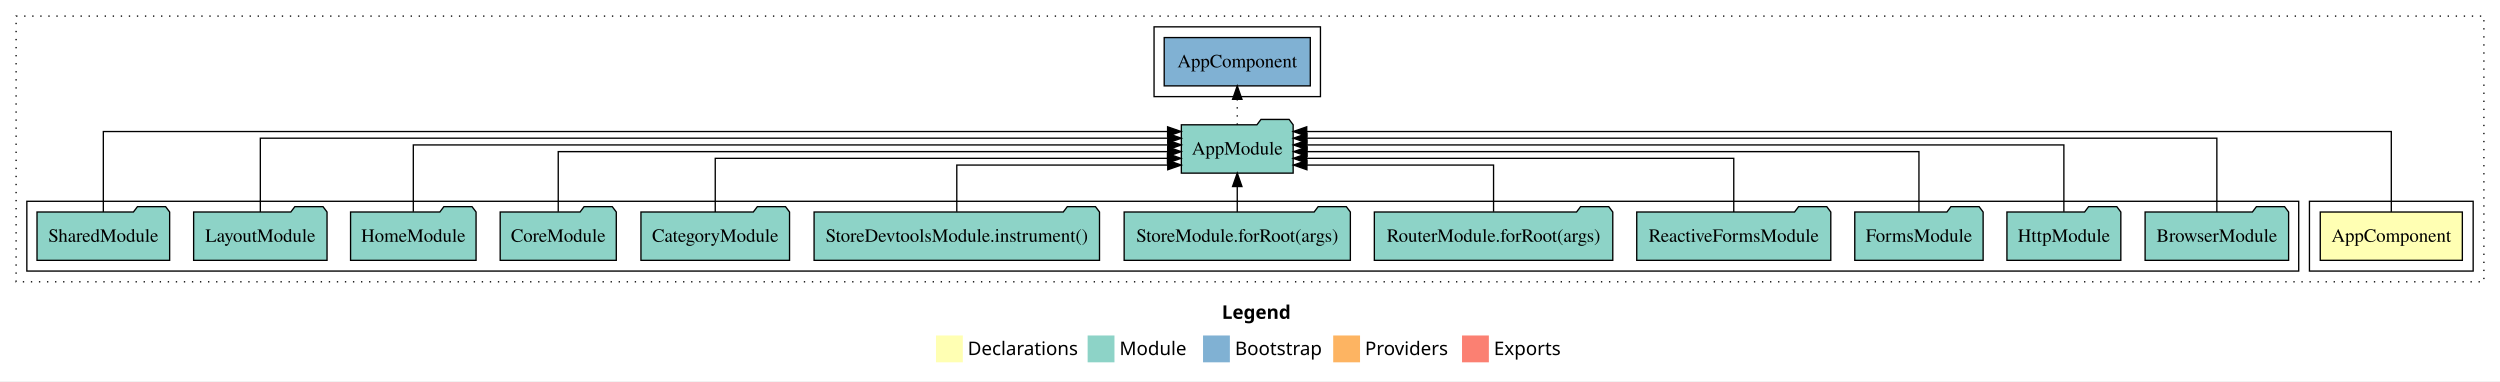
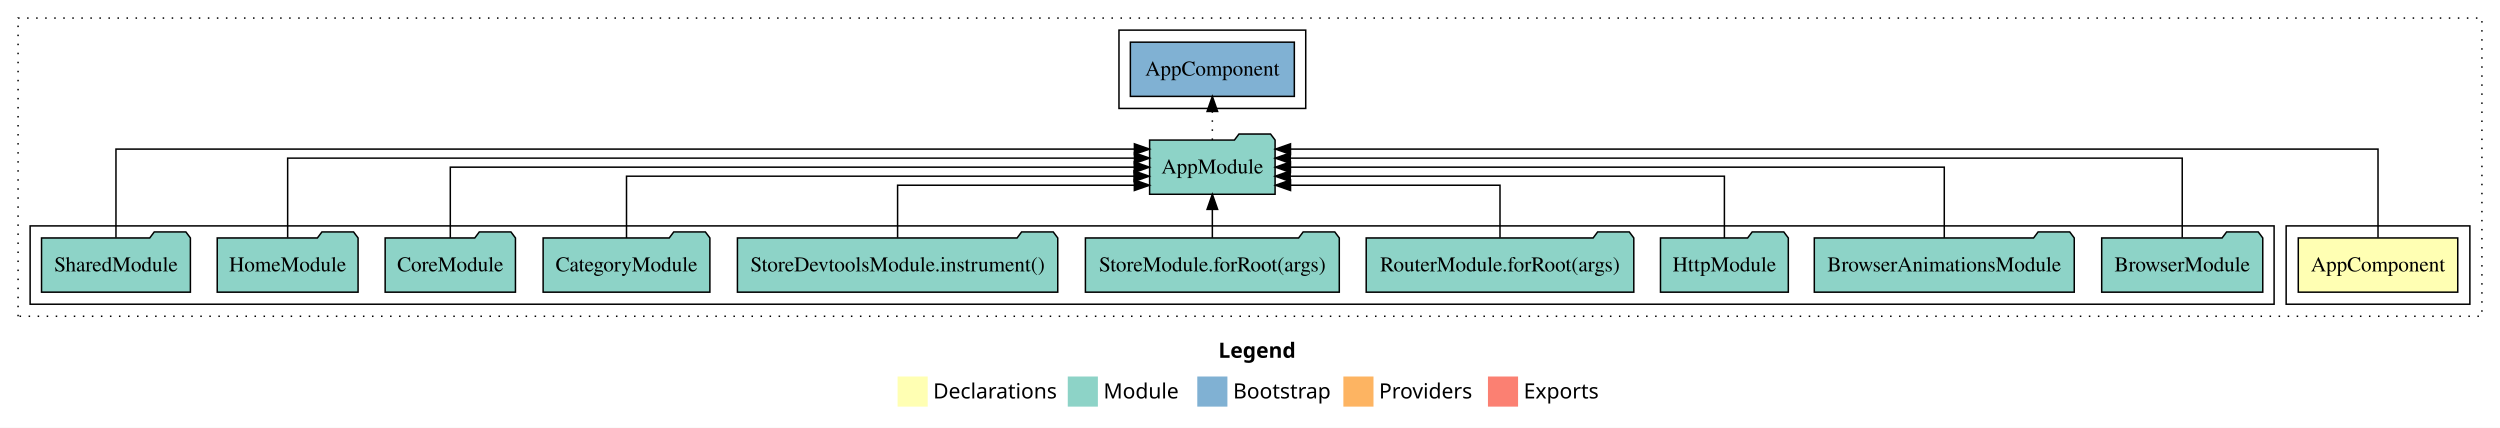
- <svg xmlns="http://www.w3.org/2000/svg" width="1863pt" height="284pt" viewBox="0.00 0.00 1863.00 284.00">
+ <svg xmlns="http://www.w3.org/2000/svg" width="1660pt" height="284pt" viewBox="0.00 0.00 1660.00 284.00">
  <g id="graph0" class="graph" transform="scale(1 1) rotate(0) translate(4 280)">
-     <polygon fill="#ffffff" stroke="transparent" points="-4,4 -4,-280 1859,-280 1859,4 -4,4" />
-     <text text-anchor="start" x="906.509" y="-42.4" font-family="sans-serif" font-weight="bold" font-size="14.00" fill="#000000">Legend</text>
-     <polygon fill="#ffffb3" stroke="transparent" points="693.5,-10 693.5,-30 713.5,-30 713.5,-10 693.5,-10" />
-     <text text-anchor="start" x="717.129" y="-15.4" font-family="sans-serif" font-size="14.00" fill="#000000">  Declarations</text>
-     <polygon fill="#8dd3c7" stroke="transparent" points="806.5,-10 806.5,-30 826.5,-30 826.5,-10 806.5,-10" />
-     <text text-anchor="start" x="830.225" y="-15.4" font-family="sans-serif" font-size="14.00" fill="#000000">  Module</text>
-     <polygon fill="#80b1d3" stroke="transparent" points="892.5,-10 892.5,-30 912.5,-30 912.5,-10 892.5,-10" />
-     <text text-anchor="start" x="916.281" y="-15.4" font-family="sans-serif" font-size="14.00" fill="#000000">  Bootstrap</text>
-     <polygon fill="#fdb462" stroke="transparent" points="989.5,-10 989.5,-30 1009.5,-30 1009.5,-10 989.5,-10" />
-     <text text-anchor="start" x="1013.173" y="-15.4" font-family="sans-serif" font-size="14.00" fill="#000000">  Providers</text>
-     <polygon fill="#fb8072" stroke="transparent" points="1085.5,-10 1085.5,-30 1105.5,-30 1105.5,-10 1085.5,-10" />
-     <text text-anchor="start" x="1109.226" y="-15.4" font-family="sans-serif" font-size="14.00" fill="#000000">  Exports</text>
+     <polygon fill="#ffffff" stroke="transparent" points="-4,4 -4,-280 1656,-280 1656,4 -4,4" />
+     <text text-anchor="start" x="805.009" y="-42.4" font-family="sans-serif" font-weight="bold" font-size="14.00" fill="#000000">Legend</text>
+     <polygon fill="#ffffb3" stroke="transparent" points="592,-10 592,-30 612,-30 612,-10 592,-10" />
+     <text text-anchor="start" x="615.629" y="-15.4" font-family="sans-serif" font-size="14.00" fill="#000000">  Declarations</text>
+     <polygon fill="#8dd3c7" stroke="transparent" points="705,-10 705,-30 725,-30 725,-10 705,-10" />
+     <text text-anchor="start" x="728.725" y="-15.4" font-family="sans-serif" font-size="14.00" fill="#000000">  Module</text>
+     <polygon fill="#80b1d3" stroke="transparent" points="791,-10 791,-30 811,-30 811,-10 791,-10" />
+     <text text-anchor="start" x="814.781" y="-15.4" font-family="sans-serif" font-size="14.00" fill="#000000">  Bootstrap</text>
+     <polygon fill="#fdb462" stroke="transparent" points="888,-10 888,-30 908,-30 908,-10 888,-10" />
+     <text text-anchor="start" x="911.673" y="-15.4" font-family="sans-serif" font-size="14.00" fill="#000000">  Providers</text>
+     <polygon fill="#fb8072" stroke="transparent" points="984,-10 984,-30 1004,-30 1004,-10 984,-10" />
+     <text text-anchor="start" x="1007.726" y="-15.4" font-family="sans-serif" font-size="14.00" fill="#000000">  Exports</text>
    <g id="clust1" class="cluster">
-       <polygon fill="none" stroke="#000000" stroke-dasharray="1,5" points="8,-70 8,-268 1847,-268 1847,-70 8,-70" />
+       <polygon fill="none" stroke="#000000" stroke-dasharray="1,5" points="8,-70 8,-268 1644,-268 1644,-70 8,-70" />
    </g>
    <g id="clust2" class="cluster">
-       <polygon fill="none" stroke="#000000" points="1717,-78 1717,-130 1839,-130 1839,-78 1717,-78" />
+       <polygon fill="none" stroke="#000000" points="1514,-78 1514,-130 1636,-130 1636,-78 1514,-78" />
    </g>
    <g id="clust4" class="cluster">
-       <polygon fill="none" stroke="#000000" points="16,-78 16,-130 1709,-130 1709,-78 16,-78" />
+       <polygon fill="none" stroke="#000000" points="16,-78 16,-130 1506,-130 1506,-78 16,-78" />
    </g>
    <g id="clust6" class="cluster">
-       <polygon fill="none" stroke="#000000" points="856,-208 856,-260 980,-260 980,-208 856,-208" />
+       <polygon fill="none" stroke="#000000" points="739,-208 739,-260 863,-260 863,-208 739,-208" />
    </g>
    <g id="node1" class="node">
-       <polygon fill="#ffffb3" stroke="#000000" points="1830.94,-122 1725.06,-122 1725.06,-86 1830.94,-86 1830.94,-122" />
-       <text text-anchor="middle" x="1778" y="-99.8" font-family="Times,serif" font-size="14.00" fill="#000000">AppComponent</text>
+       <polygon fill="#ffffb3" stroke="#000000" points="1627.94,-122 1522.06,-122 1522.06,-86 1627.94,-86 1627.94,-122" />
+       <text text-anchor="middle" x="1575" y="-99.8" font-family="Times,serif" font-size="14.00" fill="#000000">AppComponent</text>
    </g>
    <g id="node2" class="node">
-       <polygon fill="#8dd3c7" stroke="#000000" points="959.657,-187 956.657,-191 935.657,-191 932.657,-187 876.343,-187 876.343,-151 959.657,-151 959.657,-187" />
-       <text text-anchor="middle" x="918" y="-164.8" font-family="Times,serif" font-size="14.00" fill="#000000">AppModule</text>
+       <polygon fill="#8dd3c7" stroke="#000000" points="842.657,-187 839.657,-191 818.657,-191 815.657,-187 759.343,-187 759.343,-151 842.657,-151 842.657,-187" />
+       <text text-anchor="middle" x="801" y="-164.8" font-family="Times,serif" font-size="14.00" fill="#000000">AppModule</text>
    </g>
    <g id="edge1" class="edge">
-       <path fill="none" stroke="#000000" d="M1778,-122.091C1778,-145.133 1778,-182 1778,-182 1778,-182 969.77,-182 969.77,-182" />
-       <polygon fill="#000000" stroke="#000000" points="969.77,-178.5 959.77,-182 969.77,-185.5 969.77,-178.5" />
+       <path fill="none" stroke="#000000" d="M1575,-122.248C1575,-145.018 1575,-181 1575,-181 1575,-181 852.888,-181 852.888,-181" />
+       <polygon fill="#000000" stroke="#000000" points="852.888,-177.5 842.888,-181 852.888,-184.5 852.888,-177.5" />
    </g>
-     <g id="node15" class="node">
-       <polygon fill="#80b1d3" stroke="#000000" points="972.439,-252 863.561,-252 863.561,-216 972.439,-216 972.439,-252" />
-       <text text-anchor="middle" x="918" y="-229.8" font-family="Times,serif" font-size="14.00" fill="#000000">AppComponent </text>
+     <g id="node13" class="node">
+       <polygon fill="#80b1d3" stroke="#000000" points="855.439,-252 746.561,-252 746.561,-216 855.439,-216 855.439,-252" />
+       <text text-anchor="middle" x="801" y="-229.8" font-family="Times,serif" font-size="14.00" fill="#000000">AppComponent </text>
    </g>
-     <g id="edge14" class="edge">
-       <path fill="none" stroke="#000000" stroke-dasharray="1,5" d="M918,-187.106C918,-187.106 918,-205.991 918,-205.991" />
-       <polygon fill="#000000" stroke="#000000" points="914.5,-205.991 918,-215.991 921.5,-205.991 914.5,-205.991" />
+     <g id="edge12" class="edge">
+       <path fill="none" stroke="#000000" stroke-dasharray="1,5" d="M801,-187.106C801,-187.106 801,-205.991 801,-205.991" />
+       <polygon fill="#000000" stroke="#000000" points="797.5,-205.991 801,-215.991 804.5,-205.991 797.5,-205.991" />
    </g>
    <g id="node3" class="node">
-       <polygon fill="#8dd3c7" stroke="#000000" points="1701.473,-122 1698.473,-126 1677.473,-126 1674.473,-122 1594.527,-122 1594.527,-86 1701.473,-86 1701.473,-122" />
-       <text text-anchor="middle" x="1648" y="-99.8" font-family="Times,serif" font-size="14.00" fill="#000000">BrowserModule</text>
+       <polygon fill="#8dd3c7" stroke="#000000" points="1498.473,-122 1495.473,-126 1474.473,-126 1471.473,-122 1391.527,-122 1391.527,-86 1498.473,-86 1498.473,-122" />
+       <text text-anchor="middle" x="1445" y="-99.8" font-family="Times,serif" font-size="14.00" fill="#000000">BrowserModule</text>
    </g>
    <g id="edge2" class="edge">
-       <path fill="none" stroke="#000000" d="M1648,-122.045C1648,-143.662 1648,-177 1648,-177 1648,-177 969.87,-177 969.87,-177" />
-       <polygon fill="#000000" stroke="#000000" points="969.87,-173.5 959.87,-177 969.87,-180.5 969.87,-173.5" />
+       <path fill="none" stroke="#000000" d="M1445,-122.284C1445,-143.321 1445,-175 1445,-175 1445,-175 852.758,-175 852.758,-175" />
+       <polygon fill="#000000" stroke="#000000" points="852.759,-171.5 842.758,-175 852.758,-178.5 852.759,-171.5" />
    </g>
    <g id="node4" class="node">
-       <polygon fill="#8dd3c7" stroke="#000000" points="1576.439,-122 1573.439,-126 1552.439,-126 1549.439,-122 1491.561,-122 1491.561,-86 1576.439,-86 1576.439,-122" />
-       <text text-anchor="middle" x="1534" y="-99.8" font-family="Times,serif" font-size="14.00" fill="#000000">HttpModule</text>
+       <polygon fill="#8dd3c7" stroke="#000000" points="1373.302,-122 1370.302,-126 1349.302,-126 1346.302,-122 1200.698,-122 1200.698,-86 1373.302,-86 1373.302,-122" />
+       <text text-anchor="middle" x="1287" y="-99.8" font-family="Times,serif" font-size="14.00" fill="#000000">BrowserAnimationsModule</text>
    </g>
    <g id="edge3" class="edge">
-       <path fill="none" stroke="#000000" d="M1534,-122.223C1534,-142.365 1534,-172 1534,-172 1534,-172 969.856,-172 969.856,-172" />
-       <polygon fill="#000000" stroke="#000000" points="969.856,-168.5 959.856,-172 969.856,-175.5 969.856,-168.5" />
+       <path fill="none" stroke="#000000" d="M1287,-122.106C1287,-141.339 1287,-169 1287,-169 1287,-169 852.857,-169 852.857,-169" />
+       <polygon fill="#000000" stroke="#000000" points="852.857,-165.5 842.857,-169 852.857,-172.5 852.857,-165.5" />
    </g>
    <g id="node5" class="node">
-       <polygon fill="#8dd3c7" stroke="#000000" points="1473.829,-122 1470.829,-126 1449.829,-126 1446.829,-122 1378.171,-122 1378.171,-86 1473.829,-86 1473.829,-122" />
-       <text text-anchor="middle" x="1426" y="-99.8" font-family="Times,serif" font-size="14.00" fill="#000000">FormsModule</text>
+       <polygon fill="#8dd3c7" stroke="#000000" points="1183.439,-122 1180.439,-126 1159.439,-126 1156.439,-122 1098.561,-122 1098.561,-86 1183.439,-86 1183.439,-122" />
+       <text text-anchor="middle" x="1141" y="-99.8" font-family="Times,serif" font-size="14.00" fill="#000000">HttpModule</text>
    </g>
    <g id="edge4" class="edge">
-       <path fill="none" stroke="#000000" d="M1426,-122.222C1426,-140.828 1426,-167 1426,-167 1426,-167 970.004,-167 970.004,-167" />
-       <polygon fill="#000000" stroke="#000000" points="970.004,-163.5 960.004,-167 970.004,-170.5 970.004,-163.5" />
+       <path fill="none" stroke="#000000" d="M1141,-122.022C1141,-139.373 1141,-163 1141,-163 1141,-163 852.691,-163 852.691,-163" />
+       <polygon fill="#000000" stroke="#000000" points="852.691,-159.5 842.691,-163 852.691,-166.5 852.691,-159.5" />
    </g>
    <g id="node6" class="node">
-       <polygon fill="#8dd3c7" stroke="#000000" points="1360.305,-122 1357.305,-126 1336.305,-126 1333.305,-122 1215.695,-122 1215.695,-86 1360.305,-86 1360.305,-122" />
-       <text text-anchor="middle" x="1288" y="-99.8" font-family="Times,serif" font-size="14.00" fill="#000000">ReactiveFormsModule</text>
+       <polygon fill="#8dd3c7" stroke="#000000" points="1080.842,-122 1077.842,-126 1056.842,-126 1053.842,-122 903.158,-122 903.158,-86 1080.842,-86 1080.842,-122" />
+       <text text-anchor="middle" x="992" y="-99.8" font-family="Times,serif" font-size="14.00" fill="#000000">RouterModule.forRoot(args)</text>
    </g>
    <g id="edge5" class="edge">
-       <path fill="none" stroke="#000000" d="M1288,-122.034C1288,-139.06 1288,-162 1288,-162 1288,-162 969.725,-162 969.725,-162" />
-       <polygon fill="#000000" stroke="#000000" points="969.725,-158.5 959.725,-162 969.724,-165.5 969.725,-158.5" />
+       <path fill="none" stroke="#000000" d="M992,-122.24C992,-137.571 992,-157 992,-157 992,-157 852.916,-157 852.916,-157" />
+       <polygon fill="#000000" stroke="#000000" points="852.916,-153.5 842.916,-157 852.916,-160.5 852.916,-153.5" />
    </g>
    <g id="node7" class="node">
-       <polygon fill="#8dd3c7" stroke="#000000" points="1197.842,-122 1194.842,-126 1173.842,-126 1170.842,-122 1020.158,-122 1020.158,-86 1197.842,-86 1197.842,-122" />
-       <text text-anchor="middle" x="1109" y="-99.8" font-family="Times,serif" font-size="14.00" fill="#000000">RouterModule.forRoot(args)</text>
+       <polygon fill="#8dd3c7" stroke="#000000" points="885.288,-122 882.288,-126 861.288,-126 858.288,-122 716.712,-122 716.712,-86 885.288,-86 885.288,-122" />
+       <text text-anchor="middle" x="801" y="-99.8" font-family="Times,serif" font-size="14.00" fill="#000000">StoreModule.forRoot(args)</text>
    </g>
    <g id="edge6" class="edge">
-       <path fill="none" stroke="#000000" d="M1109,-122.24C1109,-137.571 1109,-157 1109,-157 1109,-157 969.916,-157 969.916,-157" />
-       <polygon fill="#000000" stroke="#000000" points="969.916,-153.5 959.916,-157 969.916,-160.5 969.916,-153.5" />
+       <path fill="none" stroke="#000000" d="M801,-122.106C801,-122.106 801,-140.991 801,-140.991" />
+       <polygon fill="#000000" stroke="#000000" points="797.5,-140.991 801,-150.991 804.5,-140.991 797.5,-140.991" />
    </g>
    <g id="node8" class="node">
-       <polygon fill="#8dd3c7" stroke="#000000" points="1002.288,-122 999.288,-126 978.288,-126 975.288,-122 833.712,-122 833.712,-86 1002.288,-86 1002.288,-122" />
-       <text text-anchor="middle" x="918" y="-99.8" font-family="Times,serif" font-size="14.00" fill="#000000">StoreModule.forRoot(args)</text>
+       <polygon fill="#8dd3c7" stroke="#000000" points="698.349,-122 695.349,-126 674.349,-126 671.349,-122 485.651,-122 485.651,-86 698.349,-86 698.349,-122" />
+       <text text-anchor="middle" x="592" y="-99.8" font-family="Times,serif" font-size="14.00" fill="#000000">StoreDevtoolsModule.instrument()</text>
    </g>
    <g id="edge7" class="edge">
-       <path fill="none" stroke="#000000" d="M918,-122.106C918,-122.106 918,-140.991 918,-140.991" />
-       <polygon fill="#000000" stroke="#000000" points="914.5,-140.991 918,-150.991 921.5,-140.991 914.5,-140.991" />
+       <path fill="none" stroke="#000000" d="M592,-122.24C592,-137.571 592,-157 592,-157 592,-157 749.208,-157 749.208,-157" />
+       <polygon fill="#000000" stroke="#000000" points="749.208,-160.5 759.208,-157 749.208,-153.5 749.208,-160.5" />
    </g>
    <g id="node9" class="node">
-       <polygon fill="#8dd3c7" stroke="#000000" points="815.349,-122 812.349,-126 791.349,-126 788.349,-122 602.651,-122 602.651,-86 815.349,-86 815.349,-122" />
-       <text text-anchor="middle" x="709" y="-99.8" font-family="Times,serif" font-size="14.00" fill="#000000">StoreDevtoolsModule.instrument()</text>
+       <polygon fill="#8dd3c7" stroke="#000000" points="467.367,-122 464.367,-126 443.367,-126 440.367,-122 356.633,-122 356.633,-86 467.367,-86 467.367,-122" />
+       <text text-anchor="middle" x="412" y="-99.8" font-family="Times,serif" font-size="14.00" fill="#000000">CategoryModule</text>
    </g>
    <g id="edge8" class="edge">
-       <path fill="none" stroke="#000000" d="M709,-122.24C709,-137.571 709,-157 709,-157 709,-157 866.208,-157 866.208,-157" />
-       <polygon fill="#000000" stroke="#000000" points="866.208,-160.5 876.208,-157 866.208,-153.5 866.208,-160.5" />
+       <path fill="none" stroke="#000000" d="M412,-122.022C412,-139.373 412,-163 412,-163 412,-163 749.001,-163 749.001,-163" />
+       <polygon fill="#000000" stroke="#000000" points="749.001,-166.5 759.001,-163 749.001,-159.5 749.001,-166.5" />
    </g>
    <g id="node10" class="node">
-       <polygon fill="#8dd3c7" stroke="#000000" points="584.367,-122 581.367,-126 560.367,-126 557.367,-122 473.633,-122 473.633,-86 584.367,-86 584.367,-122" />
-       <text text-anchor="middle" x="529" y="-99.8" font-family="Times,serif" font-size="14.00" fill="#000000">CategoryModule</text>
+       <polygon fill="#8dd3c7" stroke="#000000" points="338.262,-122 335.262,-126 314.262,-126 311.262,-122 251.738,-122 251.738,-86 338.262,-86 338.262,-122" />
+       <text text-anchor="middle" x="295" y="-99.8" font-family="Times,serif" font-size="14.00" fill="#000000">CoreModule</text>
    </g>
    <g id="edge9" class="edge">
-       <path fill="none" stroke="#000000" d="M529,-122.034C529,-139.06 529,-162 529,-162 529,-162 866.001,-162 866.001,-162" />
-       <polygon fill="#000000" stroke="#000000" points="866.001,-165.5 876.001,-162 866.001,-158.5 866.001,-165.5" />
+       <path fill="none" stroke="#000000" d="M295,-122.106C295,-141.339 295,-169 295,-169 295,-169 749.161,-169 749.161,-169" />
+       <polygon fill="#000000" stroke="#000000" points="749.161,-172.5 759.161,-169 749.161,-165.5 749.161,-172.5" />
    </g>
    <g id="node11" class="node">
-       <polygon fill="#8dd3c7" stroke="#000000" points="455.262,-122 452.262,-126 431.262,-126 428.262,-122 368.738,-122 368.738,-86 455.262,-86 455.262,-122" />
-       <text text-anchor="middle" x="412" y="-99.8" font-family="Times,serif" font-size="14.00" fill="#000000">CoreModule</text>
+       <polygon fill="#8dd3c7" stroke="#000000" points="233.762,-122 230.762,-126 209.762,-126 206.762,-122 140.238,-122 140.238,-86 233.762,-86 233.762,-122" />
+       <text text-anchor="middle" x="187" y="-99.8" font-family="Times,serif" font-size="14.00" fill="#000000">HomeModule</text>
    </g>
    <g id="edge10" class="edge">
-       <path fill="none" stroke="#000000" d="M412,-122.222C412,-140.828 412,-167 412,-167 412,-167 866.161,-167 866.161,-167" />
-       <polygon fill="#000000" stroke="#000000" points="866.161,-170.5 876.161,-167 866.161,-163.5 866.161,-170.5" />
+       <path fill="none" stroke="#000000" d="M187,-122.284C187,-143.321 187,-175 187,-175 187,-175 749.28,-175 749.28,-175" />
+       <polygon fill="#000000" stroke="#000000" points="749.28,-178.5 759.28,-175 749.28,-171.5 749.28,-178.5" />
    </g>
    <g id="node12" class="node">
-       <polygon fill="#8dd3c7" stroke="#000000" points="350.762,-122 347.762,-126 326.762,-126 323.762,-122 257.238,-122 257.238,-86 350.762,-86 350.762,-122" />
-       <text text-anchor="middle" x="304" y="-99.8" font-family="Times,serif" font-size="14.00" fill="#000000">HomeModule</text>
-     </g>
-     <g id="edge11" class="edge">
-       <path fill="none" stroke="#000000" d="M304,-122.223C304,-142.365 304,-172 304,-172 304,-172 866.28,-172 866.28,-172" />
-       <polygon fill="#000000" stroke="#000000" points="866.28,-175.5 876.28,-172 866.28,-168.5 866.28,-175.5" />
-     </g>
-     <g id="node13" class="node">
-       <polygon fill="#8dd3c7" stroke="#000000" points="239.708,-122 236.708,-126 215.708,-126 212.708,-122 140.292,-122 140.292,-86 239.708,-86 239.708,-122" />
-       <text text-anchor="middle" x="190" y="-99.8" font-family="Times,serif" font-size="14.00" fill="#000000">LayoutModule</text>
-     </g>
-     <g id="edge12" class="edge">
-       <path fill="none" stroke="#000000" d="M190,-122.045C190,-143.662 190,-177 190,-177 190,-177 866.245,-177 866.245,-177" />
-       <polygon fill="#000000" stroke="#000000" points="866.245,-180.5 876.245,-177 866.245,-173.5 866.245,-180.5" />
-     </g>
-     <g id="node14" class="node">
      <polygon fill="#8dd3c7" stroke="#000000" points="122.423,-122 119.423,-126 98.423,-126 95.423,-122 23.577,-122 23.577,-86 122.423,-86 122.423,-122" />
      <text text-anchor="middle" x="73" y="-99.8" font-family="Times,serif" font-size="14.00" fill="#000000">SharedModule</text>
    </g>
-     <g id="edge13" class="edge">
-       <path fill="none" stroke="#000000" d="M73,-122.091C73,-145.133 73,-182 73,-182 73,-182 866.096,-182 866.096,-182" />
-       <polygon fill="#000000" stroke="#000000" points="866.096,-185.5 876.096,-182 866.096,-178.5 866.096,-185.5" />
+     <g id="edge11" class="edge">
+       <path fill="none" stroke="#000000" d="M73,-122.248C73,-145.018 73,-181 73,-181 73,-181 749.245,-181 749.245,-181" />
+       <polygon fill="#000000" stroke="#000000" points="749.245,-184.5 759.245,-181 749.245,-177.5 749.245,-184.5" />
    </g>
  </g>
</svg>
